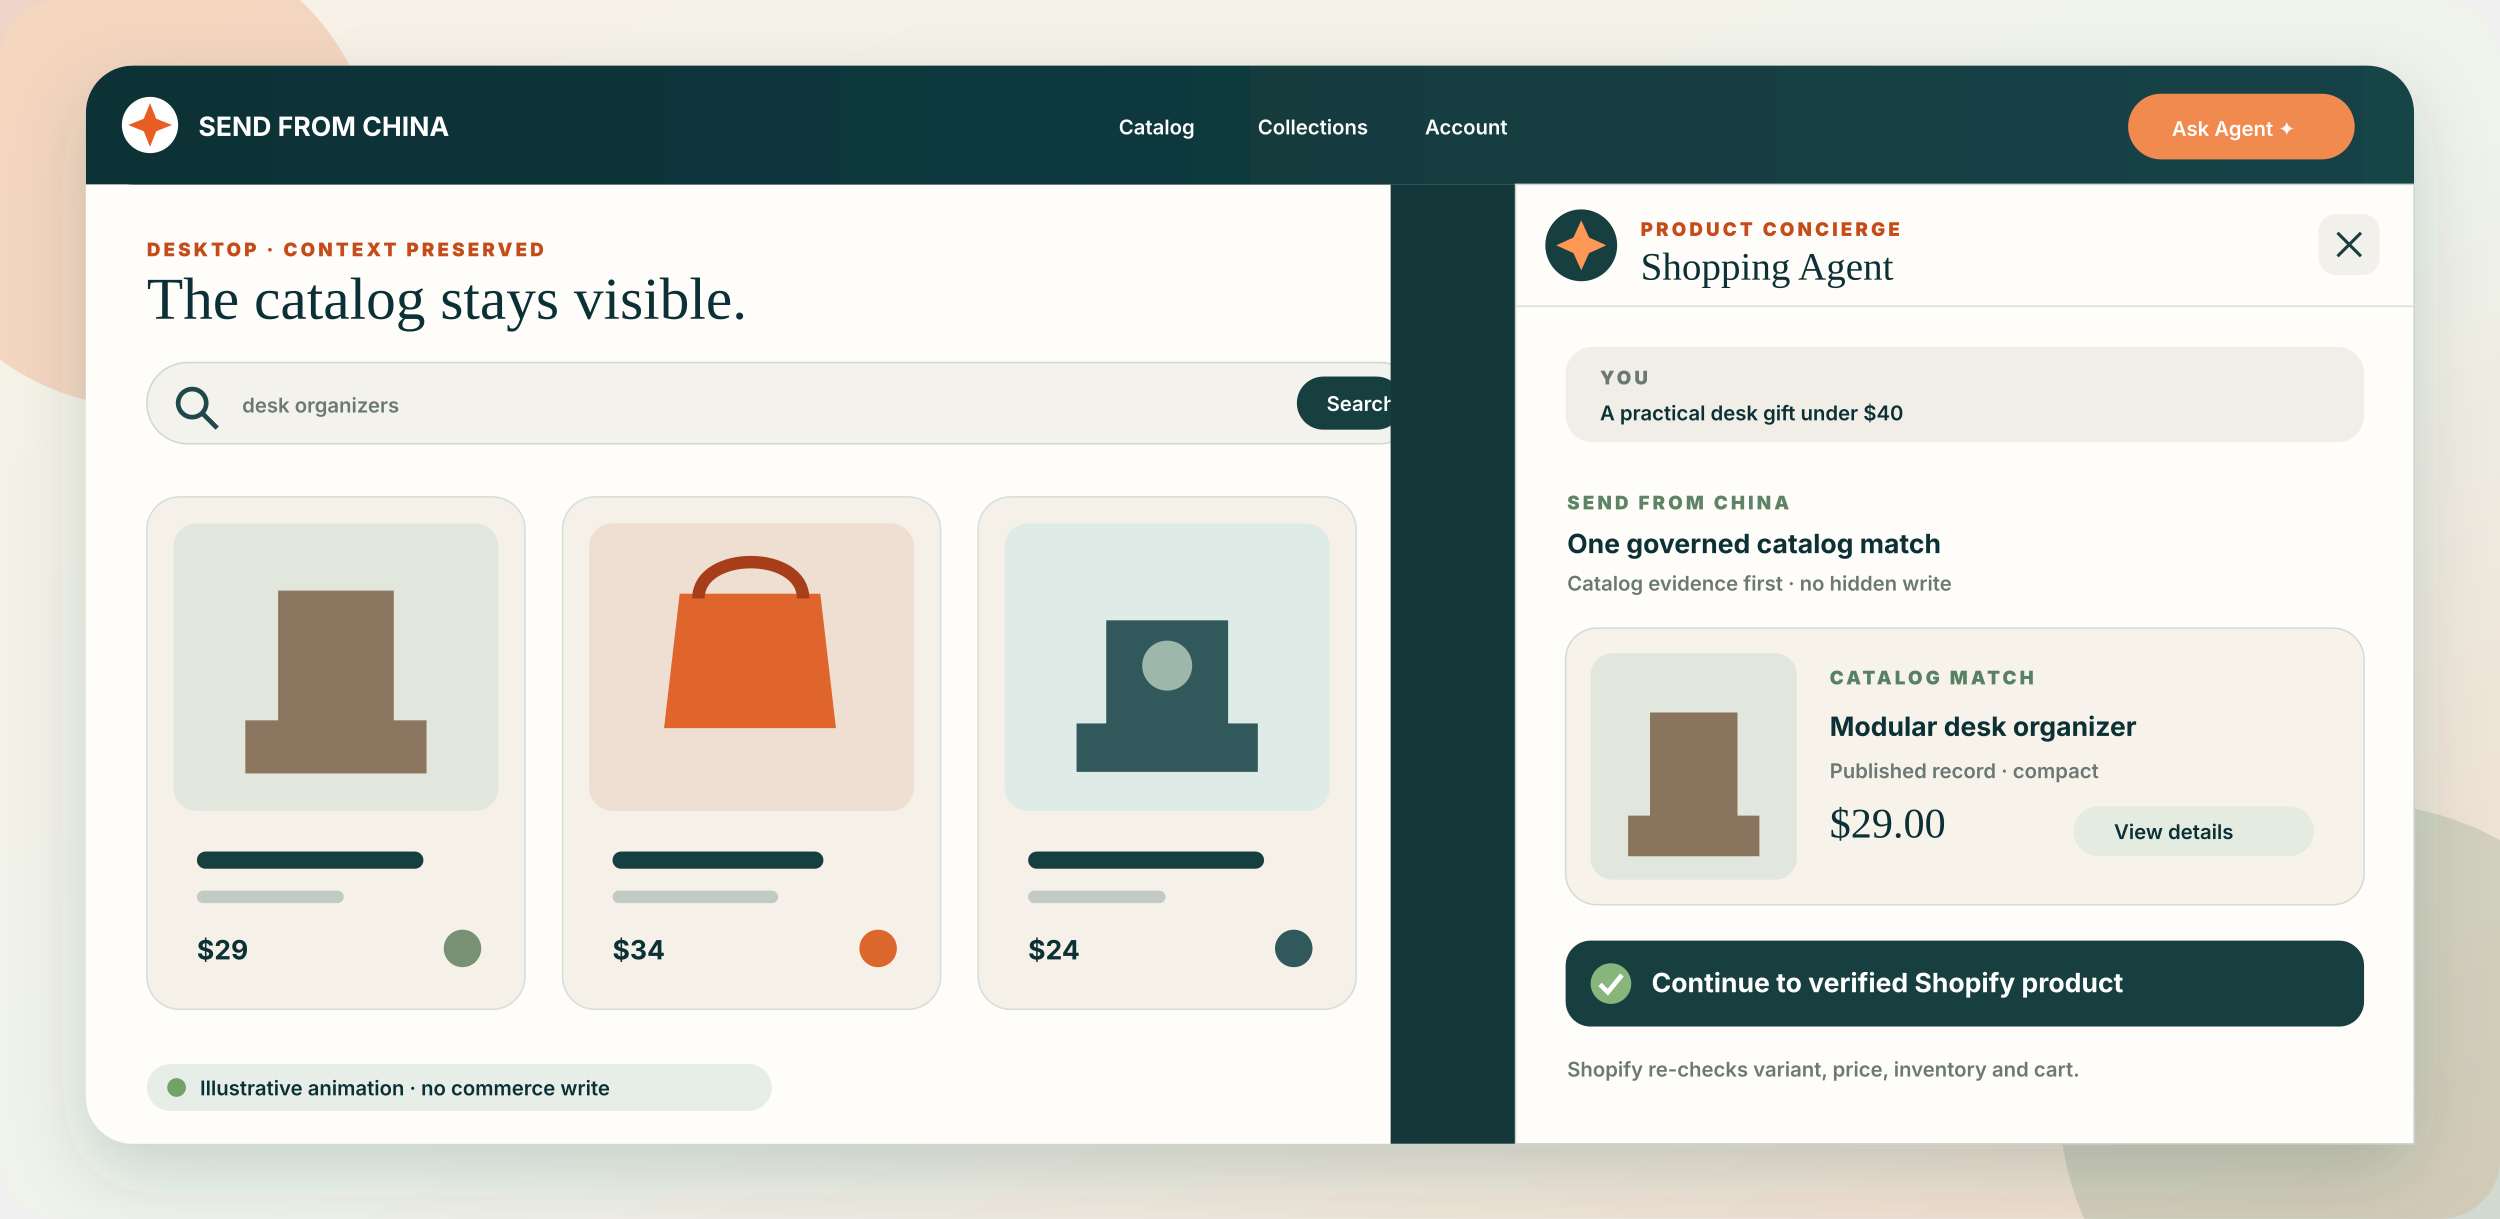
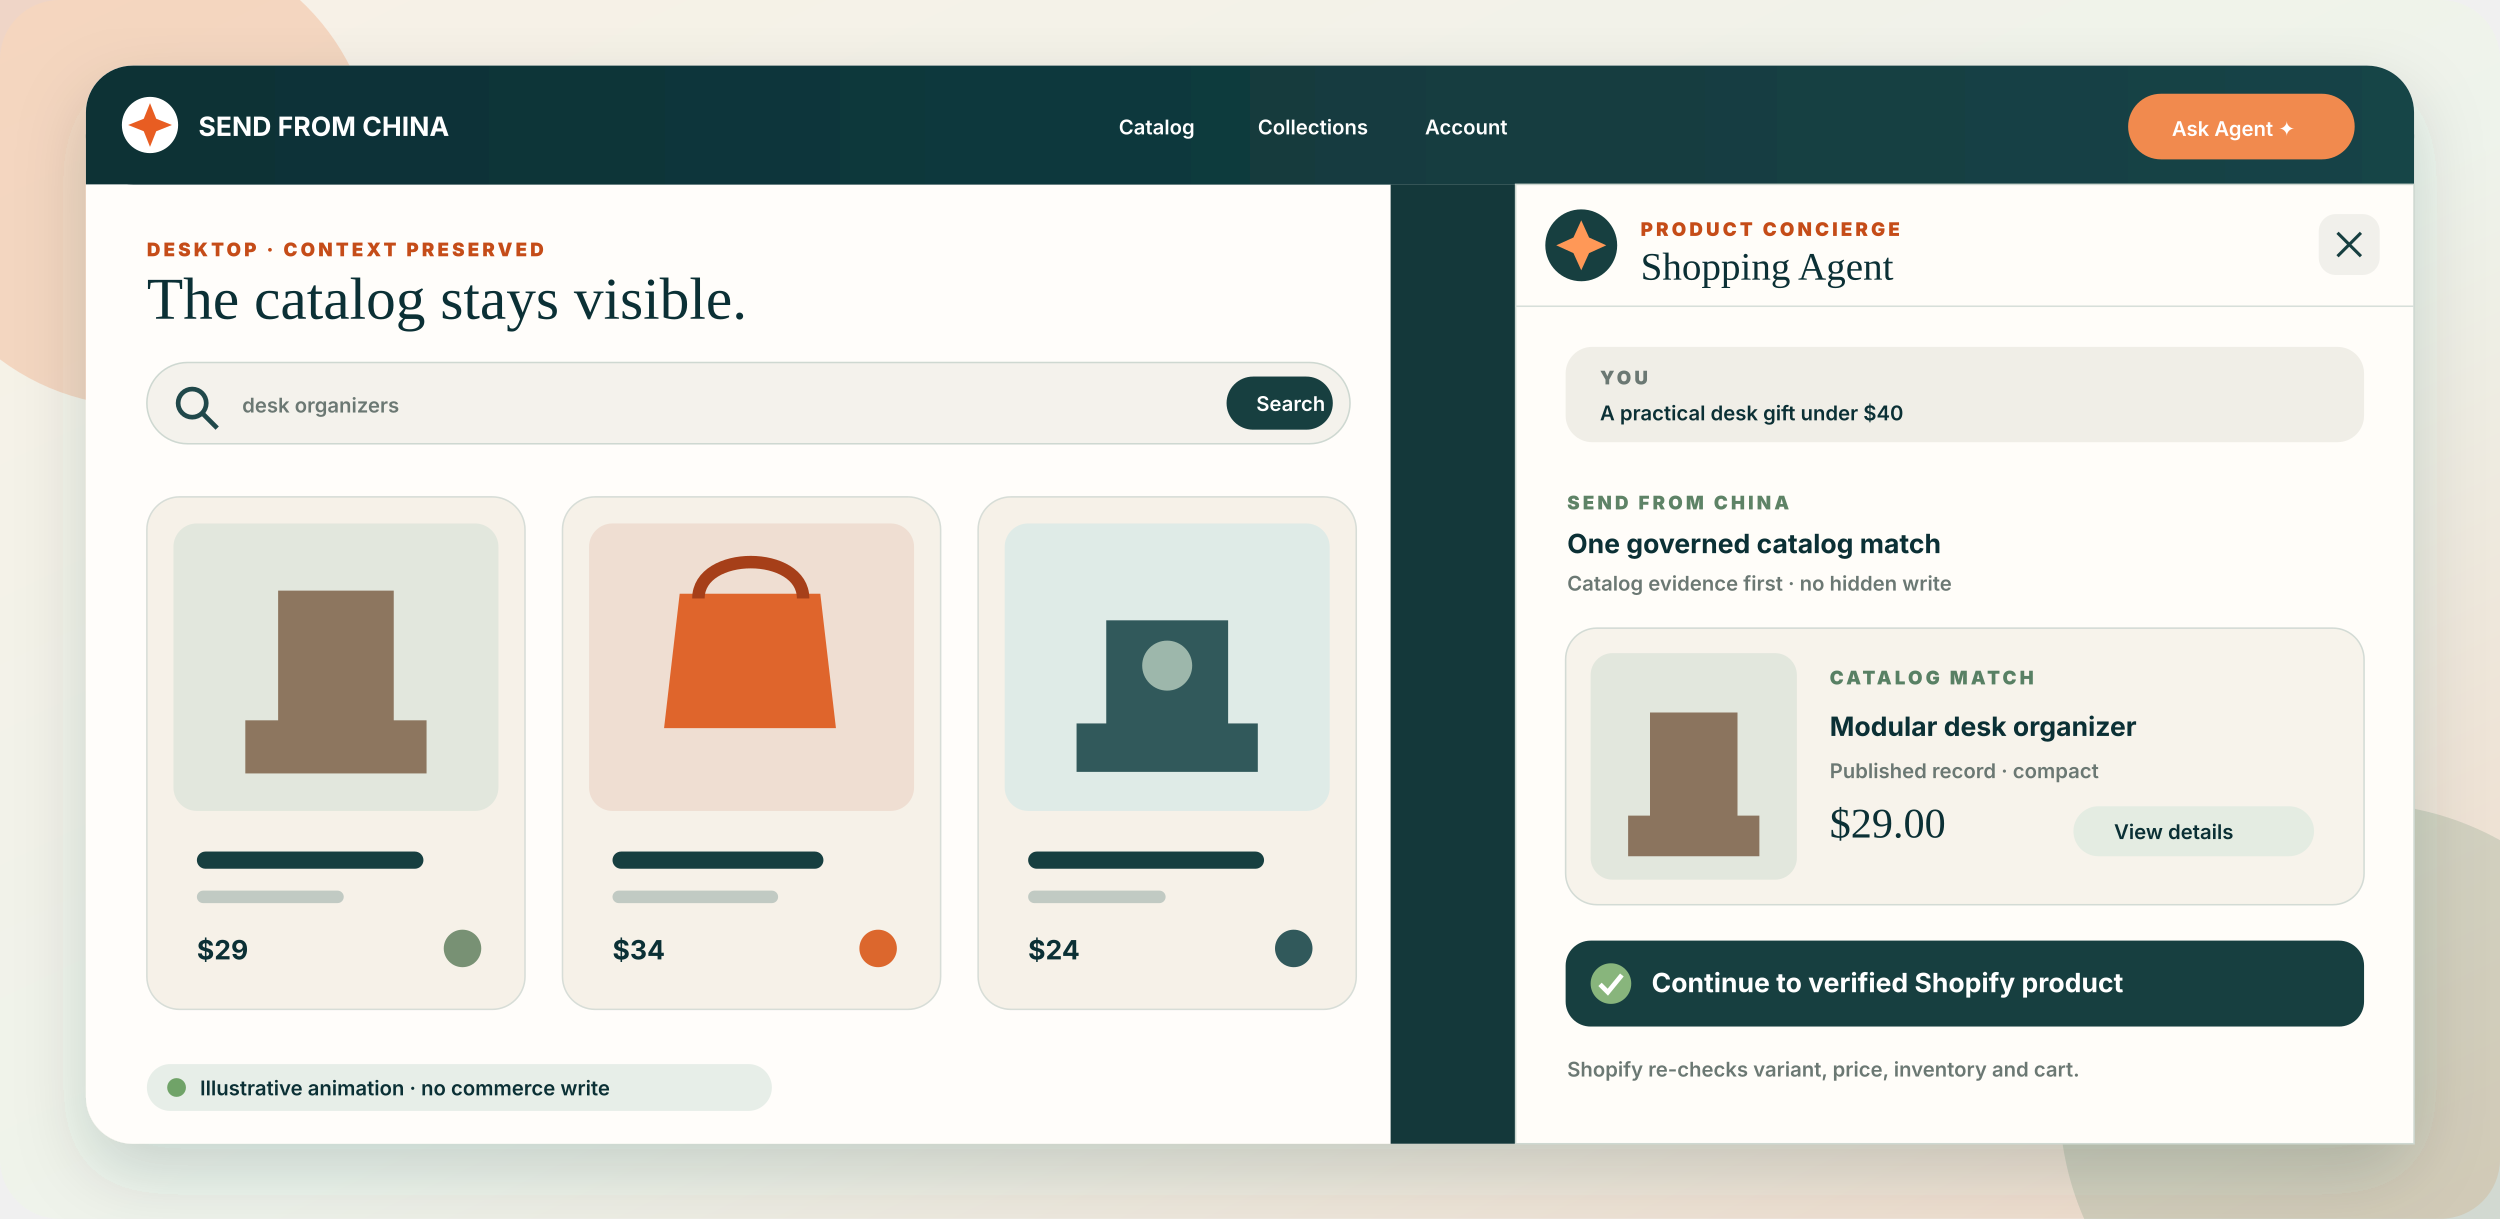
<svg xmlns="http://www.w3.org/2000/svg" viewBox="0 0 1600 780" role="img" aria-labelledby="title desc">
  <defs>
    <linearGradient id="bg" x1="0" y1="0" x2="1" y2="1">
      <stop stop-color="#f8f1e6" />
      <stop offset=".55" stop-color="#eef3eb" />
      <stop offset="1" stop-color="#eed8c7" />
    </linearGradient>
    <linearGradient id="nav" x1="0" y1="0" x2="1" y2="0">
      <stop stop-color="#0a3035" />
      <stop offset="1" stop-color="#194447" />
    </linearGradient>
    <filter id="shadow" x="-20%" y="-20%" width="140%" height="160%">
      <feDropShadow dx="0" dy="18" stdDeviation="22" flood-color="#14383a" flood-opacity=".17" />
    </filter>
    <style>
      .sans{font-family:Inter,ui-sans-serif,system-ui,-apple-system,"Segoe UI",sans-serif}.serif{font-family:Georgia,"Times New Roman",serif}.ink{fill:#0b3035}.muted{fill:#6b7873}.white{fill:#fff}.label{font-size:17px;font-weight:750}.small{font-size:13px;font-weight:600}.eyebrow{font-size:12px;font-weight:850;letter-spacing:2px}
      .ask{transform-box:fill-box;transform-origin:center;animation:ask 9s ease infinite}.scrim{animation:scrim 9s ease infinite}.drawer{transform-box:fill-box;transform-origin:right center;animation:drawer 9s cubic-bezier(.65,0,.2,1) infinite}.query{animation:query 9s ease infinite}.reply{animation:reply 9s ease infinite}.card{transform-box:fill-box;transform-origin:center;animation:card 9s cubic-bezier(.2,.8,.2,1) infinite}.handoff{animation:handoff 9s ease infinite}.spark{transform-box:fill-box;transform-origin:center;animation:spark 2.5s ease-in-out infinite}.float{animation:float 4.5s ease-in-out infinite}.f2{animation-delay:-1.4s}.f3{animation-delay:-2.8s}
      @keyframes ask{0%,8%,100%{transform:scale(1)}12%,18%{transform:scale(1.08);filter:drop-shadow(0 0 12px #ef8b50)}}
      @keyframes scrim{0%,18%{opacity:0}30%,100%{opacity:.2}}@keyframes drawer{0%,18%{transform:translateX(560px);opacity:0}30%,100%{transform:translateX(0);opacity:1}}
      @keyframes query{0%,32%{opacity:0;transform:translateY(10px)}42%,100%{opacity:1;transform:translateY(0)}}@keyframes reply{0%,45%{opacity:0;transform:translateY(10px)}55%,100%{opacity:1;transform:translateY(0)}}
      @keyframes card{0%,56%{opacity:0;transform:translateY(18px) scale(.97)}68%,100%{opacity:1;transform:translateY(0) scale(1)}}@keyframes handoff{0%,70%{opacity:0}81%,100%{opacity:1}}
      @keyframes spark{0%,100%{transform:scale(.84);opacity:.65}50%{transform:scale(1.14) rotate(12deg);opacity:1}}@keyframes float{0%,100%{transform:translateY(0)}50%{transform:translateY(-6px)}}
      @media (prefers-reduced-motion:reduce){.ask,.scrim,.drawer,.query,.reply,.card,.handoff,.spark,.float{animation:none!important}.scrim{opacity:.2}.drawer{transform:none;opacity:1}.query,.reply,.card,.handoff{opacity:1}}
    </style>
  </defs>
  <rect width="1600" height="780" rx="38" fill="url(#bg)" />
  <circle cx="90" cy="110" r="150" fill="#ed8853" opacity=".26" />
  <circle cx="1508" cy="704" r="190" fill="#98ad96" opacity=".34" />
  <g filter="url(#shadow)">
    <rect x="55" y="42" width="1490" height="690" rx="30" fill="#fffdfa" />
    <rect x="55" y="42" width="1490" height="76" rx="30" fill="url(#nav)" />
    <path d="M55 86v32h1490V86" fill="url(#nav)" />
  </g>
  <g class="sans">
    <circle cx="96" cy="80" r="18" fill="#fff" />
    <path d="M96 66l4 10 10 4-10 4-4 10-4-10-10-4 10-4z" fill="#e85d22" class="spark" />
    <text x="127" y="87" class="label white">SEND FROM CHINA</text>
    <text x="716" y="86" class="small white">Catalog</text>
    <text x="805" y="86" class="small white">Collections</text>
    <text x="912" y="86" class="small white">Account</text>
    <g class="ask">
      <rect x="1362" y="60" width="145" height="42" rx="21" fill="#f18a4e" />
      <text x="1390" y="87" class="small white">Ask Agent ✦</text>
    </g>
    <text x="94" y="164" class="eyebrow" fill="#c54c18">DESKTOP · CONTEXT PRESERVED</text>
    <text x="94" y="204" class="serif ink" font-size="38">The catalog stays visible.</text>
-     <rect x="94" y="232" width="815" height="52" rx="26" fill="#f4f2ec" stroke="#ced8d1" />
+     <rect x="94" y="232" width="770" height="52" rx="26" fill="#f4f2ec" stroke="#ced8d1" />
    <circle cx="123" cy="258" r="9" fill="none" stroke="#20484a" stroke-width="3" />
    <path d="M130 265l9 9" stroke="#20484a" stroke-width="3" />
    <text x="155" y="264" class="small muted">desk organizers</text>
-     <rect x="830" y="241" width="68" height="34" rx="17" fill="#173f40" />
-     <text x="849" y="263" class="small white">Search</text>
+     <rect x="785" y="241" width="68" height="34" rx="17" fill="#173f40" />
+     <text x="804" y="263" class="small white">Search</text>
    <g class="float">
      <rect x="94" y="318" width="242" height="328" rx="21" fill="#f6f1e8" stroke="#d7ddd7" />
      <rect x="111" y="335" width="208" height="184" rx="15" fill="#e2e7dd" />
      <path d="M157 461h116v34H157zm21-83h74v88h-74z" fill="#8d765f" />
      <rect x="126" y="545" width="145" height="11" rx="5.5" fill="#173f40" />
      <rect x="126" y="570" width="94" height="8" rx="4" fill="#c1cac3" />
      <text x="126" y="614" class="label ink">$29</text>
      <circle cx="296" cy="607" r="12" fill="#789174" />
    </g>
    <g class="float f2">
      <rect x="360" y="318" width="242" height="328" rx="21" fill="#f6f1e8" stroke="#d7ddd7" />
      <rect x="377" y="335" width="208" height="184" rx="15" fill="#efded2" />
      <path d="M425 466h110l-10-86h-90z" fill="#df652c" />
      <path d="M447 383c0-31 67-31 67 0" fill="none" stroke="#a63f19" stroke-width="8" />
      <rect x="392" y="545" width="135" height="11" rx="5.5" fill="#173f40" />
      <rect x="392" y="570" width="106" height="8" rx="4" fill="#c1cac3" />
      <text x="392" y="614" class="label ink">$34</text>
      <circle cx="562" cy="607" r="12" fill="#dc672d" />
    </g>
    <g class="float f3">
      <rect x="626" y="318" width="242" height="328" rx="21" fill="#f6f1e8" stroke="#d7ddd7" />
      <rect x="643" y="335" width="208" height="184" rx="15" fill="#dfebe7" />
      <path d="M689 463h116v31H689zm19-66h78v70h-78z" fill="#31595b" />
      <circle cx="747" cy="426" r="16" fill="#9db7ab" />
      <rect x="658" y="545" width="151" height="11" rx="5.5" fill="#173f40" />
      <rect x="658" y="570" width="88" height="8" rx="4" fill="#c1cac3" />
      <text x="658" y="614" class="label ink">$24</text>
      <circle cx="828" cy="607" r="12" fill="#31595b" />
    </g>
    <rect x="890" y="118" width="655" height="614" fill="#14383a" class="scrim" />
    <g class="drawer">
      <rect x="970" y="118" width="575" height="614" fill="#fffdf9" stroke="#ced8d1" />
      <path d="M970 196h575" stroke="#d7dfda" />
      <circle cx="1012" cy="157" r="23" fill="#173f40" />
      <path d="M1012 141l5 11 11 5-11 5-5 11-5-11-11-5 11-5z" fill="#ff9857" class="spark" />
      <text x="1050" y="151" class="eyebrow" fill="#c54c18">PRODUCT CONCIERGE</text>
      <text x="1050" y="179" class="serif ink" font-size="25">Shopping Agent</text>
      <rect x="1484" y="137" width="39" height="39" rx="11" fill="#f1f0eb" />
      <path d="M1496 149l15 15m0-15l-15 15" stroke="#173f40" stroke-width="2" />
      <g class="query">
        <rect x="1002" y="222" width="511" height="61" rx="17" fill="#f0eee7" />
        <text x="1024" y="246" class="eyebrow muted">YOU</text>
        <text x="1024" y="269" class="small ink">A practical desk gift under $40</text>
      </g>
      <g class="reply">
        <text x="1003" y="326" class="eyebrow" fill="#5e8366">SEND FROM CHINA</text>
        <text x="1003" y="354" class="label ink">One governed catalog match</text>
        <text x="1003" y="378" class="small muted">Catalog evidence first · no hidden write</text>
      </g>
      <g class="card">
        <rect x="1002" y="402" width="511" height="177" rx="20" fill="#f7f3eb" stroke="#d3dbd5" />
        <rect x="1018" y="418" width="132" height="145" rx="14" fill="#e2e7dd" />
        <path d="M1042 522h84v26h-84zm14-66h56v69h-56z" fill="#8b745e" />
        <text x="1171" y="438" class="eyebrow" fill="#588064">CATALOG MATCH</text>
        <text x="1171" y="471" class="label ink">Modular desk organizer</text>
        <text x="1171" y="498" class="small muted">Published record · compact</text>
        <text x="1171" y="536" class="serif ink" font-size="27">$29.00</text>
        <rect x="1327" y="516" width="154" height="32" rx="16" fill="#e4ece2" />
        <text x="1353" y="537" class="small ink">View details</text>
      </g>
      <g class="handoff">
        <rect x="1002" y="602" width="511" height="55" rx="16" fill="#173f40" />
        <circle cx="1031" cy="629.5" r="13" fill="#88b57c" />
        <path d="M1024 630l5 5 9-11" fill="none" stroke="#fff" stroke-width="3" />
        <text x="1057" y="635" class="label white">Continue to verified Shopify product</text>
        <text x="1003" y="689" class="small muted">Shopify re-checks variant, price, inventory and cart.</text>
      </g>
    </g>
    <rect x="94" y="681" width="400" height="30" rx="15" fill="#e7eee8" />
    <circle cx="113" cy="696" r="6" fill="#70a368" />
    <text x="128" y="701" class="small ink">Illustrative animation · no commerce write</text>
  </g>
</svg>
